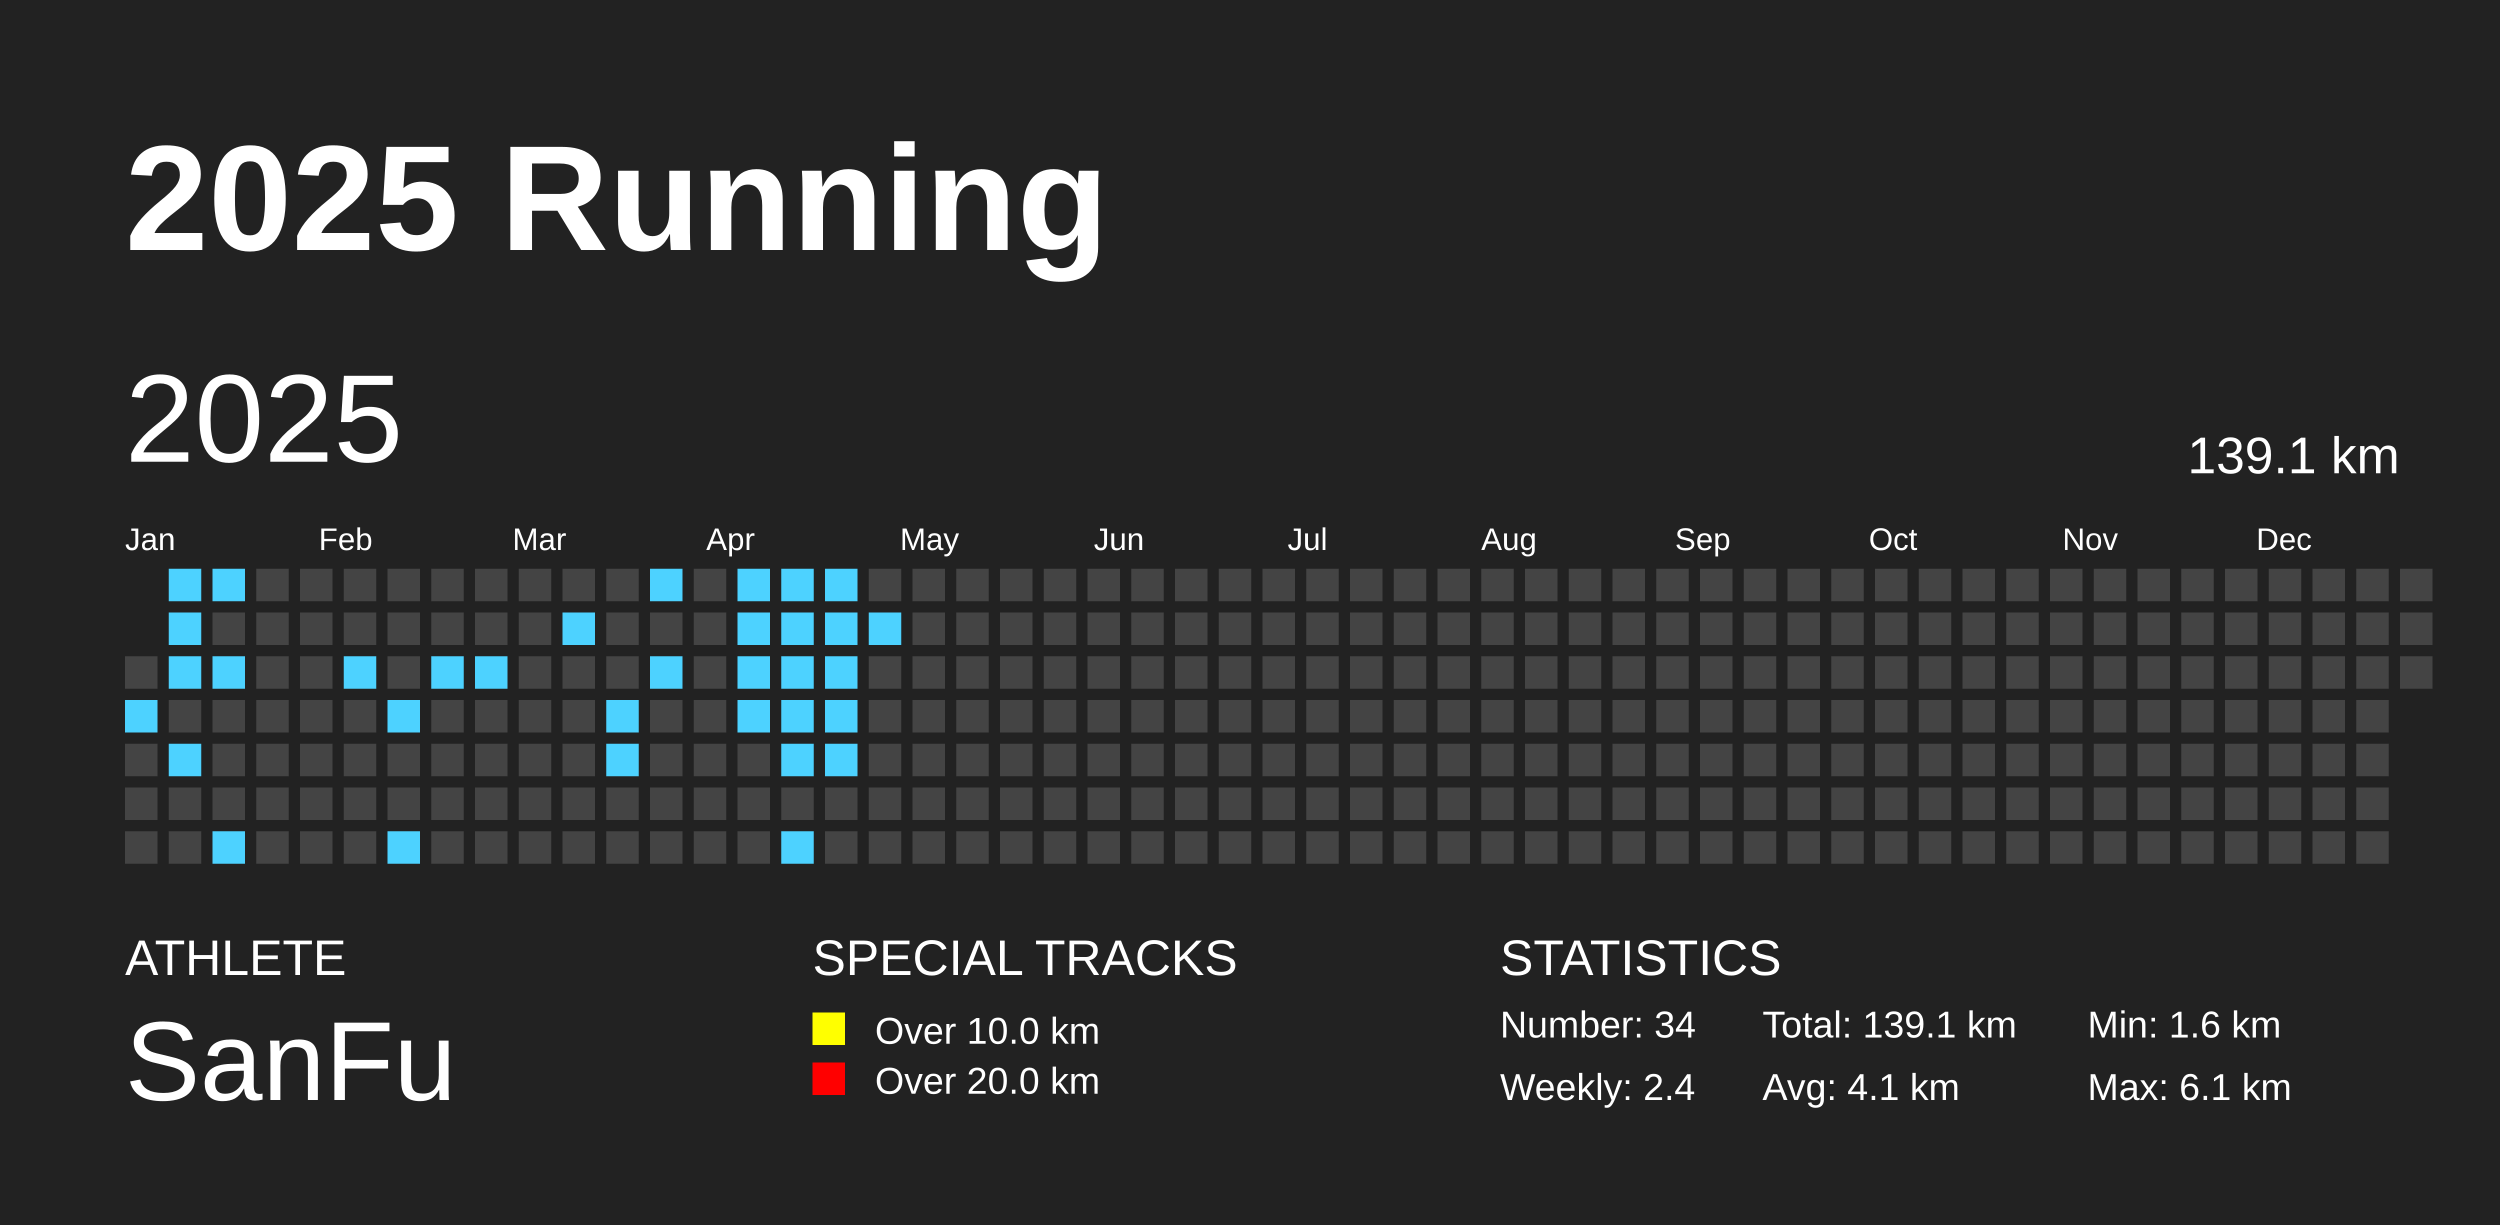
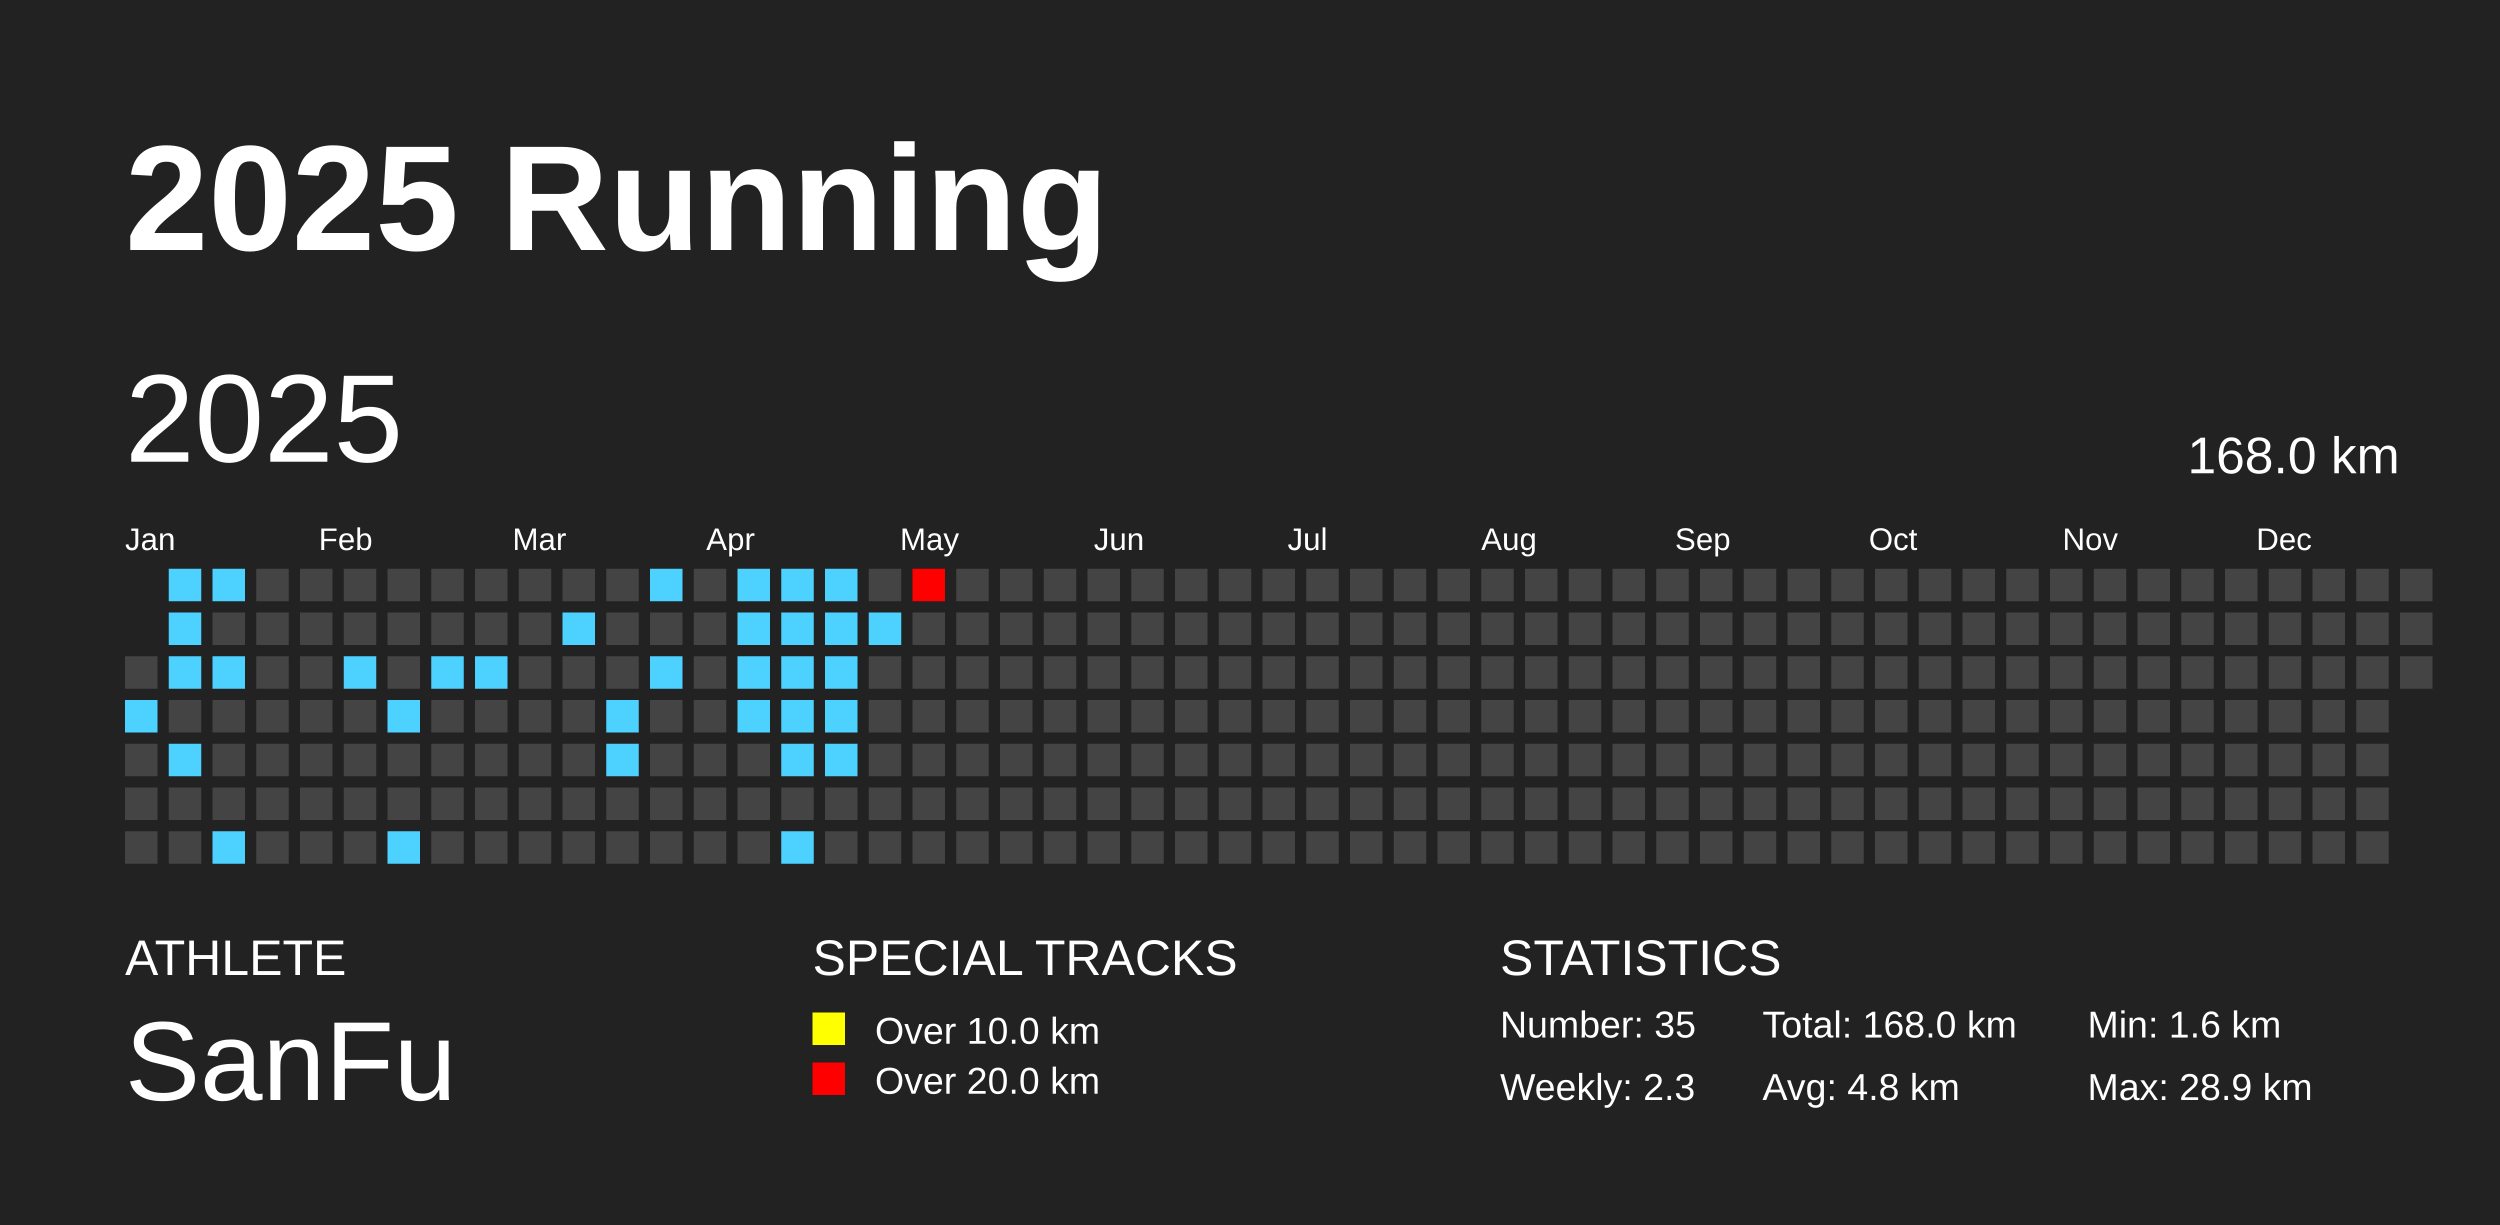
<svg xmlns="http://www.w3.org/2000/svg" baseProfile="full" height="98mm" version="1.1" viewBox="0,0,200,98" width="200mm">
  <defs />
  <rect fill="#222222" height="98" width="200" x="0" y="0" />
  <text fill="#FFFFFF" style="font-size:12px; font-family:Arial; font-weight:bold;" x="10" y="20">2025 Running</text>
  <text fill="#FFFFFF" style="font-size:4px; font-family:Arial" x="10" y="78">ATHLETE</text>
  <text fill="#FFFFFF" style="font-size:9px; font-family:Arial" x="10" y="88">SanFu</text>
  <text fill="#FFFFFF" style="font-size:4px; font-family:Arial" x="65" y="78">SPECIAL TRACKS</text>
  <rect fill="yellow" height="2.6" width="2.6" x="65" y="81" />
  <text fill="#FFFFFF" style="font-size:3px; font-family:Arial" x="70" y="83.5">Over 10.0 km</text>
  <rect fill="red" height="2.6" width="2.6" x="65" y="85" />
  <text fill="#FFFFFF" style="font-size:3px; font-family:Arial" x="70" y="87.5">Over 20.0 km</text>
  <text fill="#FFFFFF" style="font-size:4px; font-family:Arial" x="120" y="78">STATISTICS</text>
-   <text fill="#FFFFFF" style="font-size:3px; font-family:Arial" x="120" y="83">Number: 34</text>
-   <text fill="#FFFFFF" style="font-size:3px; font-family:Arial" x="120" y="88">Weekly: 2.4</text>
-   <text fill="#FFFFFF" style="font-size:3px; font-family:Arial" x="141" y="83">Total: 139.1 km</text>
-   <text fill="#FFFFFF" style="font-size:3px; font-family:Arial" x="141" y="88">Avg: 4.1 km</text>
+   <text fill="#FFFFFF" style="font-size:3px; font-family:Arial" x="120" y="83">Number: 35</text>
+   <text fill="#FFFFFF" style="font-size:3px; font-family:Arial" x="120" y="88">Weekly: 2.3</text>
+   <text fill="#FFFFFF" style="font-size:3px; font-family:Arial" x="141" y="83">Total: 168.0 km</text>
+   <text fill="#FFFFFF" style="font-size:3px; font-family:Arial" x="141" y="88">Avg: 4.8 km</text>
  <text fill="#FFFFFF" style="font-size:3px; font-family:Arial" x="167" y="83">Min: 1.6 km</text>
-   <text fill="#FFFFFF" style="font-size:3px; font-family:Arial" x="167" y="88">Max: 6.1 km</text>
+   <text fill="#FFFFFF" style="font-size:3px; font-family:Arial" x="167" y="88">Max: 28.9 km</text>
  <text dominant-baseline="hanging" fill="#FFFFFF" style="font-size:10.0px; font-family:Arial;" x="10" y="30">2025</text>
-   <text dominant-baseline="hanging" fill="#FFFFFF" style="font-size:4.125px; font-family:Arial;" x="175" y="35">139.1 km</text>
+   <text dominant-baseline="hanging" fill="#FFFFFF" style="font-size:4.125px; font-family:Arial;" x="175" y="35">168.0 km</text>
  <text fill="#FFFFFF" style="font-size:2.5px; font-family:Arial" x="10.0" y="44">Jan</text>
  <text fill="#FFFFFF" style="font-size:2.5px; font-family:Arial" x="25.5" y="44">Feb</text>
  <text fill="#FFFFFF" style="font-size:2.5px; font-family:Arial" x="41.0" y="44">Mar</text>
  <text fill="#FFFFFF" style="font-size:2.5px; font-family:Arial" x="56.5" y="44">Apr</text>
  <text fill="#FFFFFF" style="font-size:2.5px; font-family:Arial" x="72.0" y="44">May</text>
  <text fill="#FFFFFF" style="font-size:2.5px; font-family:Arial" x="87.5" y="44">Jun</text>
  <text fill="#FFFFFF" style="font-size:2.5px; font-family:Arial" x="103.0" y="44">Jul</text>
  <text fill="#FFFFFF" style="font-size:2.5px; font-family:Arial" x="118.5" y="44">Aug</text>
  <text fill="#FFFFFF" style="font-size:2.5px; font-family:Arial" x="134.0" y="44">Sep</text>
  <text fill="#FFFFFF" style="font-size:2.5px; font-family:Arial" x="149.5" y="44">Oct</text>
  <text fill="#FFFFFF" style="font-size:2.5px; font-family:Arial" x="165.0" y="44">Nov</text>
  <text fill="#FFFFFF" style="font-size:2.5px; font-family:Arial" x="180.5" y="44">Dec</text>
  <rect fill="#444444" height="2.6" width="2.6" x="10.0" y="52.5" />
-   <rect fill="#4DD2FF" height="2.6" width="2.6" x="10.0" y="56.0" />
+   <rect fill="#4dd2ff" height="2.6" width="2.6" x="10.0" y="56.0" />
  <rect fill="#444444" height="2.6" width="2.6" x="10.0" y="59.5" />
  <rect fill="#444444" height="2.6" width="2.6" x="10.0" y="63.0" />
  <rect fill="#444444" height="2.6" width="2.6" x="10.0" y="66.5" />
-   <rect fill="#4DD2FF" height="2.6" width="2.6" x="13.5" y="45.5" />
-   <rect fill="#4DD2FF" height="2.6" width="2.6" x="13.5" y="49.0" />
-   <rect fill="#4DD2FF" height="2.6" width="2.6" x="13.5" y="52.5" />
+   <rect fill="#4dd2ff" height="2.6" width="2.6" x="13.5" y="45.5" />
+   <rect fill="#4dd2ff" height="2.6" width="2.6" x="13.5" y="49.0" />
+   <rect fill="#4dd2ff" height="2.6" width="2.6" x="13.5" y="52.5" />
  <rect fill="#444444" height="2.6" width="2.6" x="13.5" y="56.0" />
-   <rect fill="#4DD2FF" height="2.6" width="2.6" x="13.5" y="59.5" />
+   <rect fill="#4dd2ff" height="2.6" width="2.6" x="13.5" y="59.5" />
  <rect fill="#444444" height="2.6" width="2.6" x="13.5" y="63.0" />
  <rect fill="#444444" height="2.6" width="2.6" x="13.5" y="66.5" />
-   <rect fill="#4DD2FF" height="2.6" width="2.6" x="17.0" y="45.5" />
+   <rect fill="#4dd2ff" height="2.6" width="2.6" x="17.0" y="45.5" />
  <rect fill="#444444" height="2.6" width="2.6" x="17.0" y="49.0" />
-   <rect fill="#4DD2FF" height="2.6" width="2.6" x="17.0" y="52.5" />
+   <rect fill="#4dd2ff" height="2.6" width="2.6" x="17.0" y="52.5" />
  <rect fill="#444444" height="2.6" width="2.6" x="17.0" y="56.0" />
  <rect fill="#444444" height="2.6" width="2.6" x="17.0" y="59.5" />
  <rect fill="#444444" height="2.6" width="2.6" x="17.0" y="63.0" />
-   <rect fill="#4DD2FF" height="2.6" width="2.6" x="17.0" y="66.5" />
+   <rect fill="#4dd2ff" height="2.6" width="2.6" x="17.0" y="66.5" />
  <rect fill="#444444" height="2.6" width="2.6" x="20.5" y="45.5" />
  <rect fill="#444444" height="2.6" width="2.6" x="20.5" y="49.0" />
  <rect fill="#444444" height="2.6" width="2.6" x="20.5" y="52.5" />
  <rect fill="#444444" height="2.6" width="2.6" x="20.5" y="56.0" />
  <rect fill="#444444" height="2.6" width="2.6" x="20.5" y="59.5" />
  <rect fill="#444444" height="2.6" width="2.6" x="20.5" y="63.0" />
  <rect fill="#444444" height="2.6" width="2.6" x="20.5" y="66.5" />
  <rect fill="#444444" height="2.6" width="2.6" x="24.0" y="45.5" />
  <rect fill="#444444" height="2.6" width="2.6" x="24.0" y="49.0" />
  <rect fill="#444444" height="2.6" width="2.6" x="24.0" y="52.5" />
  <rect fill="#444444" height="2.6" width="2.6" x="24.0" y="56.0" />
  <rect fill="#444444" height="2.6" width="2.6" x="24.0" y="59.5" />
  <rect fill="#444444" height="2.6" width="2.6" x="24.0" y="63.0" />
  <rect fill="#444444" height="2.6" width="2.6" x="24.0" y="66.5" />
  <rect fill="#444444" height="2.6" width="2.6" x="27.5" y="45.5" />
  <rect fill="#444444" height="2.6" width="2.6" x="27.5" y="49.0" />
-   <rect fill="#4DD2FF" height="2.6" width="2.6" x="27.5" y="52.5" />
+   <rect fill="#4dd2ff" height="2.6" width="2.6" x="27.5" y="52.5" />
  <rect fill="#444444" height="2.6" width="2.6" x="27.5" y="56.0" />
  <rect fill="#444444" height="2.6" width="2.6" x="27.5" y="59.5" />
  <rect fill="#444444" height="2.6" width="2.6" x="27.5" y="63.0" />
  <rect fill="#444444" height="2.6" width="2.6" x="27.5" y="66.5" />
  <rect fill="#444444" height="2.6" width="2.6" x="31.0" y="45.5" />
  <rect fill="#444444" height="2.6" width="2.6" x="31.0" y="49.0" />
  <rect fill="#444444" height="2.6" width="2.6" x="31.0" y="52.5" />
-   <rect fill="#4DD2FF" height="2.6" width="2.6" x="31.0" y="56.0" />
+   <rect fill="#4dd2ff" height="2.6" width="2.6" x="31.0" y="56.0" />
  <rect fill="#444444" height="2.6" width="2.6" x="31.0" y="59.5" />
  <rect fill="#444444" height="2.6" width="2.6" x="31.0" y="63.0" />
-   <rect fill="#4DD2FF" height="2.6" width="2.6" x="31.0" y="66.5" />
+   <rect fill="#4dd2ff" height="2.6" width="2.6" x="31.0" y="66.5" />
  <rect fill="#444444" height="2.6" width="2.6" x="34.5" y="45.5" />
  <rect fill="#444444" height="2.6" width="2.6" x="34.5" y="49.0" />
-   <rect fill="#4DD2FF" height="2.6" width="2.6" x="34.5" y="52.5" />
+   <rect fill="#4dd2ff" height="2.6" width="2.6" x="34.5" y="52.5" />
  <rect fill="#444444" height="2.6" width="2.6" x="34.5" y="56.0" />
  <rect fill="#444444" height="2.6" width="2.6" x="34.5" y="59.5" />
  <rect fill="#444444" height="2.6" width="2.6" x="34.5" y="63.0" />
  <rect fill="#444444" height="2.6" width="2.6" x="34.5" y="66.5" />
  <rect fill="#444444" height="2.6" width="2.6" x="38.0" y="45.5" />
  <rect fill="#444444" height="2.6" width="2.6" x="38.0" y="49.0" />
-   <rect fill="#4DD2FF" height="2.6" width="2.6" x="38.0" y="52.5" />
+   <rect fill="#4dd2ff" height="2.6" width="2.6" x="38.0" y="52.5" />
  <rect fill="#444444" height="2.6" width="2.6" x="38.0" y="56.0" />
  <rect fill="#444444" height="2.6" width="2.6" x="38.0" y="59.5" />
  <rect fill="#444444" height="2.6" width="2.6" x="38.0" y="63.0" />
  <rect fill="#444444" height="2.6" width="2.6" x="38.0" y="66.5" />
  <rect fill="#444444" height="2.6" width="2.6" x="41.5" y="45.5" />
  <rect fill="#444444" height="2.6" width="2.6" x="41.5" y="49.0" />
  <rect fill="#444444" height="2.6" width="2.6" x="41.5" y="52.5" />
  <rect fill="#444444" height="2.6" width="2.6" x="41.5" y="56.0" />
  <rect fill="#444444" height="2.6" width="2.6" x="41.5" y="59.5" />
  <rect fill="#444444" height="2.6" width="2.6" x="41.5" y="63.0" />
  <rect fill="#444444" height="2.6" width="2.6" x="41.5" y="66.5" />
  <rect fill="#444444" height="2.6" width="2.6" x="45.0" y="45.5" />
-   <rect fill="#4DD2FF" height="2.6" width="2.6" x="45.0" y="49.0" />
+   <rect fill="#4dd2ff" height="2.6" width="2.6" x="45.0" y="49.0" />
  <rect fill="#444444" height="2.6" width="2.6" x="45.0" y="52.5" />
  <rect fill="#444444" height="2.6" width="2.6" x="45.0" y="56.0" />
  <rect fill="#444444" height="2.6" width="2.6" x="45.0" y="59.5" />
  <rect fill="#444444" height="2.6" width="2.6" x="45.0" y="63.0" />
  <rect fill="#444444" height="2.6" width="2.6" x="45.0" y="66.5" />
  <rect fill="#444444" height="2.6" width="2.6" x="48.5" y="45.5" />
  <rect fill="#444444" height="2.6" width="2.6" x="48.5" y="49.0" />
  <rect fill="#444444" height="2.6" width="2.6" x="48.5" y="52.5" />
-   <rect fill="#4DD2FF" height="2.6" width="2.6" x="48.5" y="56.0" />
-   <rect fill="#4DD2FF" height="2.6" width="2.6" x="48.5" y="59.5" />
+   <rect fill="#4dd2ff" height="2.6" width="2.6" x="48.5" y="56.0" />
+   <rect fill="#4dd2ff" height="2.6" width="2.6" x="48.5" y="59.5" />
  <rect fill="#444444" height="2.6" width="2.6" x="48.5" y="63.0" />
  <rect fill="#444444" height="2.6" width="2.6" x="48.5" y="66.5" />
-   <rect fill="#4DD2FF" height="2.6" width="2.6" x="52.0" y="45.5" />
+   <rect fill="#4dd2ff" height="2.6" width="2.6" x="52.0" y="45.5" />
  <rect fill="#444444" height="2.6" width="2.6" x="52.0" y="49.0" />
-   <rect fill="#4DD2FF" height="2.6" width="2.6" x="52.0" y="52.5" />
+   <rect fill="#4dd2ff" height="2.6" width="2.6" x="52.0" y="52.5" />
  <rect fill="#444444" height="2.6" width="2.6" x="52.0" y="56.0" />
  <rect fill="#444444" height="2.6" width="2.6" x="52.0" y="59.5" />
  <rect fill="#444444" height="2.6" width="2.6" x="52.0" y="63.0" />
  <rect fill="#444444" height="2.6" width="2.6" x="52.0" y="66.5" />
  <rect fill="#444444" height="2.6" width="2.6" x="55.5" y="45.5" />
  <rect fill="#444444" height="2.6" width="2.6" x="55.5" y="49.0" />
  <rect fill="#444444" height="2.6" width="2.6" x="55.5" y="52.5" />
  <rect fill="#444444" height="2.6" width="2.6" x="55.5" y="56.0" />
  <rect fill="#444444" height="2.6" width="2.6" x="55.5" y="59.5" />
  <rect fill="#444444" height="2.6" width="2.6" x="55.5" y="63.0" />
  <rect fill="#444444" height="2.6" width="2.6" x="55.5" y="66.5" />
-   <rect fill="#4DD2FF" height="2.6" width="2.6" x="59.0" y="45.5" />
-   <rect fill="#4DD2FF" height="2.6" width="2.6" x="59.0" y="49.0" />
-   <rect fill="#4DD2FF" height="2.6" width="2.6" x="59.0" y="52.5" />
-   <rect fill="#4DD2FF" height="2.6" width="2.6" x="59.0" y="56.0" />
+   <rect fill="#4dd2ff" height="2.6" width="2.6" x="59.0" y="45.5" />
+   <rect fill="#4dd2ff" height="2.6" width="2.6" x="59.0" y="49.0" />
+   <rect fill="#4dd2ff" height="2.6" width="2.6" x="59.0" y="52.5" />
+   <rect fill="#4dd2ff" height="2.6" width="2.6" x="59.0" y="56.0" />
  <rect fill="#444444" height="2.6" width="2.6" x="59.0" y="59.5" />
  <rect fill="#444444" height="2.6" width="2.6" x="59.0" y="63.0" />
  <rect fill="#444444" height="2.6" width="2.6" x="59.0" y="66.5" />
-   <rect fill="#4DD2FF" height="2.6" width="2.6" x="62.5" y="45.5" />
-   <rect fill="#4DD2FF" height="2.6" width="2.6" x="62.5" y="49.0" />
-   <rect fill="#4DD2FF" height="2.6" width="2.6" x="62.5" y="52.5" />
-   <rect fill="#4DD2FF" height="2.6" width="2.6" x="62.5" y="56.0" />
-   <rect fill="#4DD2FF" height="2.6" width="2.6" x="62.5" y="59.5" />
+   <rect fill="#4dd2ff" height="2.6" width="2.6" x="62.5" y="45.5" />
+   <rect fill="#4dd2ff" height="2.6" width="2.6" x="62.5" y="49.0" />
+   <rect fill="#4dd2ff" height="2.6" width="2.6" x="62.5" y="52.5" />
+   <rect fill="#4dd2ff" height="2.6" width="2.6" x="62.5" y="56.0" />
+   <rect fill="#4dd2ff" height="2.6" width="2.6" x="62.5" y="59.5" />
  <rect fill="#444444" height="2.6" width="2.6" x="62.5" y="63.0" />
-   <rect fill="#4DD2FF" height="2.6" width="2.6" x="62.5" y="66.5" />
-   <rect fill="#4DD2FF" height="2.6" width="2.6" x="66.0" y="45.5" />
-   <rect fill="#4DD2FF" height="2.6" width="2.6" x="66.0" y="49.0" />
-   <rect fill="#4DD2FF" height="2.6" width="2.6" x="66.0" y="52.5" />
-   <rect fill="#4DD2FF" height="2.6" width="2.6" x="66.0" y="56.0" />
-   <rect fill="#4DD2FF" height="2.6" width="2.6" x="66.0" y="59.5" />
+   <rect fill="#4dd2ff" height="2.6" width="2.6" x="62.5" y="66.5" />
+   <rect fill="#4dd2ff" height="2.6" width="2.6" x="66.0" y="45.5" />
+   <rect fill="#4dd2ff" height="2.6" width="2.6" x="66.0" y="49.0" />
+   <rect fill="#4dd2ff" height="2.6" width="2.6" x="66.0" y="52.5" />
+   <rect fill="#4dd2ff" height="2.6" width="2.6" x="66.0" y="56.0" />
+   <rect fill="#4dd2ff" height="2.6" width="2.6" x="66.0" y="59.5" />
  <rect fill="#444444" height="2.6" width="2.6" x="66.0" y="63.0" />
  <rect fill="#444444" height="2.6" width="2.6" x="66.0" y="66.5" />
  <rect fill="#444444" height="2.6" width="2.6" x="69.5" y="45.5" />
-   <rect fill="#4DD2FF" height="2.6" width="2.6" x="69.5" y="49.0" />
+   <rect fill="#4dd2ff" height="2.6" width="2.6" x="69.5" y="49.0" />
  <rect fill="#444444" height="2.6" width="2.6" x="69.5" y="52.5" />
  <rect fill="#444444" height="2.6" width="2.6" x="69.5" y="56.0" />
  <rect fill="#444444" height="2.6" width="2.6" x="69.5" y="59.5" />
  <rect fill="#444444" height="2.6" width="2.6" x="69.5" y="63.0" />
  <rect fill="#444444" height="2.6" width="2.6" x="69.5" y="66.5" />
-   <rect fill="#444444" height="2.6" width="2.6" x="73.0" y="45.5" />
+   <rect fill="red" height="2.6" width="2.6" x="73.0" y="45.5" />
  <rect fill="#444444" height="2.6" width="2.6" x="73.0" y="49.0" />
  <rect fill="#444444" height="2.6" width="2.6" x="73.0" y="52.5" />
  <rect fill="#444444" height="2.6" width="2.6" x="73.0" y="56.0" />
  <rect fill="#444444" height="2.6" width="2.6" x="73.0" y="59.5" />
  <rect fill="#444444" height="2.6" width="2.6" x="73.0" y="63.0" />
  <rect fill="#444444" height="2.6" width="2.6" x="73.0" y="66.5" />
  <rect fill="#444444" height="2.6" width="2.6" x="76.5" y="45.5" />
  <rect fill="#444444" height="2.6" width="2.6" x="76.5" y="49.0" />
  <rect fill="#444444" height="2.6" width="2.6" x="76.5" y="52.5" />
  <rect fill="#444444" height="2.6" width="2.6" x="76.5" y="56.0" />
  <rect fill="#444444" height="2.6" width="2.6" x="76.5" y="59.5" />
  <rect fill="#444444" height="2.6" width="2.6" x="76.5" y="63.0" />
  <rect fill="#444444" height="2.6" width="2.6" x="76.5" y="66.5" />
  <rect fill="#444444" height="2.6" width="2.6" x="80.0" y="45.5" />
  <rect fill="#444444" height="2.6" width="2.6" x="80.0" y="49.0" />
  <rect fill="#444444" height="2.6" width="2.6" x="80.0" y="52.5" />
  <rect fill="#444444" height="2.6" width="2.6" x="80.0" y="56.0" />
  <rect fill="#444444" height="2.6" width="2.6" x="80.0" y="59.5" />
  <rect fill="#444444" height="2.6" width="2.6" x="80.0" y="63.0" />
  <rect fill="#444444" height="2.6" width="2.6" x="80.0" y="66.5" />
  <rect fill="#444444" height="2.6" width="2.6" x="83.5" y="45.5" />
  <rect fill="#444444" height="2.6" width="2.6" x="83.5" y="49.0" />
  <rect fill="#444444" height="2.6" width="2.6" x="83.5" y="52.5" />
  <rect fill="#444444" height="2.6" width="2.6" x="83.5" y="56.0" />
  <rect fill="#444444" height="2.6" width="2.6" x="83.5" y="59.5" />
  <rect fill="#444444" height="2.6" width="2.6" x="83.5" y="63.0" />
  <rect fill="#444444" height="2.6" width="2.6" x="83.5" y="66.5" />
  <rect fill="#444444" height="2.6" width="2.6" x="87.0" y="45.5" />
  <rect fill="#444444" height="2.6" width="2.6" x="87.0" y="49.0" />
  <rect fill="#444444" height="2.6" width="2.6" x="87.0" y="52.5" />
  <rect fill="#444444" height="2.6" width="2.6" x="87.0" y="56.0" />
  <rect fill="#444444" height="2.6" width="2.6" x="87.0" y="59.5" />
  <rect fill="#444444" height="2.6" width="2.6" x="87.0" y="63.0" />
  <rect fill="#444444" height="2.6" width="2.6" x="87.0" y="66.5" />
  <rect fill="#444444" height="2.6" width="2.6" x="90.5" y="45.5" />
  <rect fill="#444444" height="2.6" width="2.6" x="90.5" y="49.0" />
  <rect fill="#444444" height="2.6" width="2.6" x="90.5" y="52.5" />
  <rect fill="#444444" height="2.6" width="2.6" x="90.5" y="56.0" />
  <rect fill="#444444" height="2.6" width="2.6" x="90.5" y="59.5" />
  <rect fill="#444444" height="2.6" width="2.6" x="90.5" y="63.0" />
  <rect fill="#444444" height="2.6" width="2.6" x="90.5" y="66.5" />
  <rect fill="#444444" height="2.6" width="2.6" x="94.0" y="45.5" />
  <rect fill="#444444" height="2.6" width="2.6" x="94.0" y="49.0" />
  <rect fill="#444444" height="2.6" width="2.6" x="94.0" y="52.5" />
  <rect fill="#444444" height="2.6" width="2.6" x="94.0" y="56.0" />
  <rect fill="#444444" height="2.6" width="2.6" x="94.0" y="59.5" />
  <rect fill="#444444" height="2.6" width="2.6" x="94.0" y="63.0" />
  <rect fill="#444444" height="2.6" width="2.6" x="94.0" y="66.5" />
  <rect fill="#444444" height="2.6" width="2.6" x="97.5" y="45.5" />
  <rect fill="#444444" height="2.6" width="2.6" x="97.5" y="49.0" />
  <rect fill="#444444" height="2.6" width="2.6" x="97.5" y="52.5" />
  <rect fill="#444444" height="2.6" width="2.6" x="97.5" y="56.0" />
  <rect fill="#444444" height="2.6" width="2.6" x="97.5" y="59.5" />
  <rect fill="#444444" height="2.6" width="2.6" x="97.5" y="63.0" />
  <rect fill="#444444" height="2.6" width="2.6" x="97.5" y="66.5" />
  <rect fill="#444444" height="2.6" width="2.6" x="101.0" y="45.5" />
  <rect fill="#444444" height="2.6" width="2.6" x="101.0" y="49.0" />
  <rect fill="#444444" height="2.6" width="2.6" x="101.0" y="52.5" />
  <rect fill="#444444" height="2.6" width="2.6" x="101.0" y="56.0" />
  <rect fill="#444444" height="2.6" width="2.6" x="101.0" y="59.5" />
  <rect fill="#444444" height="2.6" width="2.6" x="101.0" y="63.0" />
  <rect fill="#444444" height="2.6" width="2.6" x="101.0" y="66.5" />
  <rect fill="#444444" height="2.6" width="2.6" x="104.5" y="45.5" />
  <rect fill="#444444" height="2.6" width="2.6" x="104.5" y="49.0" />
  <rect fill="#444444" height="2.6" width="2.6" x="104.5" y="52.5" />
  <rect fill="#444444" height="2.6" width="2.6" x="104.5" y="56.0" />
  <rect fill="#444444" height="2.6" width="2.6" x="104.5" y="59.5" />
  <rect fill="#444444" height="2.6" width="2.6" x="104.5" y="63.0" />
  <rect fill="#444444" height="2.6" width="2.6" x="104.5" y="66.5" />
  <rect fill="#444444" height="2.6" width="2.6" x="108.0" y="45.5" />
  <rect fill="#444444" height="2.6" width="2.6" x="108.0" y="49.0" />
  <rect fill="#444444" height="2.6" width="2.6" x="108.0" y="52.5" />
  <rect fill="#444444" height="2.6" width="2.6" x="108.0" y="56.0" />
  <rect fill="#444444" height="2.6" width="2.6" x="108.0" y="59.5" />
  <rect fill="#444444" height="2.6" width="2.6" x="108.0" y="63.0" />
  <rect fill="#444444" height="2.6" width="2.6" x="108.0" y="66.5" />
  <rect fill="#444444" height="2.6" width="2.6" x="111.5" y="45.5" />
  <rect fill="#444444" height="2.6" width="2.6" x="111.5" y="49.0" />
  <rect fill="#444444" height="2.6" width="2.6" x="111.5" y="52.5" />
  <rect fill="#444444" height="2.6" width="2.6" x="111.5" y="56.0" />
  <rect fill="#444444" height="2.6" width="2.6" x="111.5" y="59.5" />
  <rect fill="#444444" height="2.6" width="2.6" x="111.5" y="63.0" />
  <rect fill="#444444" height="2.6" width="2.6" x="111.5" y="66.5" />
  <rect fill="#444444" height="2.6" width="2.6" x="115.0" y="45.5" />
  <rect fill="#444444" height="2.6" width="2.6" x="115.0" y="49.0" />
  <rect fill="#444444" height="2.6" width="2.6" x="115.0" y="52.5" />
  <rect fill="#444444" height="2.6" width="2.6" x="115.0" y="56.0" />
  <rect fill="#444444" height="2.6" width="2.6" x="115.0" y="59.5" />
  <rect fill="#444444" height="2.6" width="2.6" x="115.0" y="63.0" />
  <rect fill="#444444" height="2.6" width="2.6" x="115.0" y="66.5" />
  <rect fill="#444444" height="2.6" width="2.6" x="118.5" y="45.5" />
  <rect fill="#444444" height="2.6" width="2.6" x="118.5" y="49.0" />
  <rect fill="#444444" height="2.6" width="2.6" x="118.5" y="52.5" />
  <rect fill="#444444" height="2.6" width="2.6" x="118.5" y="56.0" />
  <rect fill="#444444" height="2.6" width="2.6" x="118.5" y="59.5" />
  <rect fill="#444444" height="2.6" width="2.6" x="118.5" y="63.0" />
  <rect fill="#444444" height="2.6" width="2.6" x="118.5" y="66.5" />
  <rect fill="#444444" height="2.6" width="2.6" x="122.0" y="45.5" />
  <rect fill="#444444" height="2.6" width="2.6" x="122.0" y="49.0" />
  <rect fill="#444444" height="2.6" width="2.6" x="122.0" y="52.5" />
  <rect fill="#444444" height="2.6" width="2.6" x="122.0" y="56.0" />
  <rect fill="#444444" height="2.6" width="2.6" x="122.0" y="59.5" />
  <rect fill="#444444" height="2.6" width="2.6" x="122.0" y="63.0" />
  <rect fill="#444444" height="2.6" width="2.6" x="122.0" y="66.5" />
  <rect fill="#444444" height="2.6" width="2.6" x="125.5" y="45.5" />
  <rect fill="#444444" height="2.6" width="2.6" x="125.5" y="49.0" />
  <rect fill="#444444" height="2.6" width="2.6" x="125.5" y="52.5" />
  <rect fill="#444444" height="2.6" width="2.6" x="125.5" y="56.0" />
  <rect fill="#444444" height="2.6" width="2.6" x="125.5" y="59.5" />
  <rect fill="#444444" height="2.6" width="2.6" x="125.5" y="63.0" />
  <rect fill="#444444" height="2.6" width="2.6" x="125.5" y="66.5" />
  <rect fill="#444444" height="2.6" width="2.6" x="129.0" y="45.5" />
  <rect fill="#444444" height="2.6" width="2.6" x="129.0" y="49.0" />
  <rect fill="#444444" height="2.6" width="2.6" x="129.0" y="52.5" />
  <rect fill="#444444" height="2.6" width="2.6" x="129.0" y="56.0" />
  <rect fill="#444444" height="2.6" width="2.6" x="129.0" y="59.5" />
  <rect fill="#444444" height="2.6" width="2.6" x="129.0" y="63.0" />
  <rect fill="#444444" height="2.6" width="2.6" x="129.0" y="66.5" />
  <rect fill="#444444" height="2.6" width="2.6" x="132.5" y="45.5" />
  <rect fill="#444444" height="2.6" width="2.6" x="132.5" y="49.0" />
  <rect fill="#444444" height="2.6" width="2.6" x="132.5" y="52.5" />
  <rect fill="#444444" height="2.6" width="2.6" x="132.5" y="56.0" />
  <rect fill="#444444" height="2.6" width="2.6" x="132.5" y="59.5" />
  <rect fill="#444444" height="2.6" width="2.6" x="132.5" y="63.0" />
  <rect fill="#444444" height="2.6" width="2.6" x="132.5" y="66.5" />
  <rect fill="#444444" height="2.6" width="2.6" x="136.0" y="45.5" />
  <rect fill="#444444" height="2.6" width="2.6" x="136.0" y="49.0" />
  <rect fill="#444444" height="2.6" width="2.6" x="136.0" y="52.5" />
  <rect fill="#444444" height="2.6" width="2.6" x="136.0" y="56.0" />
  <rect fill="#444444" height="2.6" width="2.6" x="136.0" y="59.5" />
  <rect fill="#444444" height="2.6" width="2.6" x="136.0" y="63.0" />
  <rect fill="#444444" height="2.6" width="2.6" x="136.0" y="66.5" />
  <rect fill="#444444" height="2.6" width="2.6" x="139.5" y="45.5" />
  <rect fill="#444444" height="2.6" width="2.6" x="139.5" y="49.0" />
  <rect fill="#444444" height="2.6" width="2.6" x="139.5" y="52.5" />
  <rect fill="#444444" height="2.6" width="2.6" x="139.5" y="56.0" />
  <rect fill="#444444" height="2.6" width="2.6" x="139.5" y="59.5" />
  <rect fill="#444444" height="2.6" width="2.6" x="139.5" y="63.0" />
  <rect fill="#444444" height="2.6" width="2.6" x="139.5" y="66.5" />
  <rect fill="#444444" height="2.6" width="2.6" x="143.0" y="45.5" />
  <rect fill="#444444" height="2.6" width="2.6" x="143.0" y="49.0" />
  <rect fill="#444444" height="2.6" width="2.6" x="143.0" y="52.5" />
  <rect fill="#444444" height="2.6" width="2.6" x="143.0" y="56.0" />
  <rect fill="#444444" height="2.6" width="2.6" x="143.0" y="59.5" />
  <rect fill="#444444" height="2.6" width="2.6" x="143.0" y="63.0" />
  <rect fill="#444444" height="2.6" width="2.6" x="143.0" y="66.5" />
  <rect fill="#444444" height="2.6" width="2.6" x="146.5" y="45.5" />
  <rect fill="#444444" height="2.6" width="2.6" x="146.5" y="49.0" />
  <rect fill="#444444" height="2.6" width="2.6" x="146.5" y="52.5" />
  <rect fill="#444444" height="2.6" width="2.6" x="146.5" y="56.0" />
  <rect fill="#444444" height="2.6" width="2.6" x="146.5" y="59.5" />
  <rect fill="#444444" height="2.6" width="2.6" x="146.5" y="63.0" />
  <rect fill="#444444" height="2.6" width="2.6" x="146.5" y="66.5" />
  <rect fill="#444444" height="2.6" width="2.6" x="150.0" y="45.5" />
  <rect fill="#444444" height="2.6" width="2.6" x="150.0" y="49.0" />
  <rect fill="#444444" height="2.6" width="2.6" x="150.0" y="52.5" />
  <rect fill="#444444" height="2.6" width="2.6" x="150.0" y="56.0" />
  <rect fill="#444444" height="2.6" width="2.6" x="150.0" y="59.5" />
  <rect fill="#444444" height="2.6" width="2.6" x="150.0" y="63.0" />
  <rect fill="#444444" height="2.6" width="2.6" x="150.0" y="66.5" />
  <rect fill="#444444" height="2.6" width="2.6" x="153.5" y="45.5" />
  <rect fill="#444444" height="2.6" width="2.6" x="153.5" y="49.0" />
  <rect fill="#444444" height="2.6" width="2.6" x="153.5" y="52.5" />
  <rect fill="#444444" height="2.6" width="2.6" x="153.5" y="56.0" />
  <rect fill="#444444" height="2.6" width="2.6" x="153.5" y="59.5" />
  <rect fill="#444444" height="2.6" width="2.6" x="153.5" y="63.0" />
  <rect fill="#444444" height="2.6" width="2.6" x="153.5" y="66.5" />
  <rect fill="#444444" height="2.6" width="2.6" x="157.0" y="45.5" />
  <rect fill="#444444" height="2.6" width="2.6" x="157.0" y="49.0" />
  <rect fill="#444444" height="2.6" width="2.6" x="157.0" y="52.5" />
  <rect fill="#444444" height="2.6" width="2.6" x="157.0" y="56.0" />
  <rect fill="#444444" height="2.6" width="2.6" x="157.0" y="59.5" />
  <rect fill="#444444" height="2.6" width="2.6" x="157.0" y="63.0" />
  <rect fill="#444444" height="2.6" width="2.6" x="157.0" y="66.5" />
  <rect fill="#444444" height="2.6" width="2.6" x="160.5" y="45.5" />
  <rect fill="#444444" height="2.6" width="2.6" x="160.5" y="49.0" />
  <rect fill="#444444" height="2.6" width="2.6" x="160.5" y="52.5" />
  <rect fill="#444444" height="2.6" width="2.6" x="160.5" y="56.0" />
  <rect fill="#444444" height="2.6" width="2.6" x="160.5" y="59.5" />
  <rect fill="#444444" height="2.6" width="2.6" x="160.5" y="63.0" />
  <rect fill="#444444" height="2.6" width="2.6" x="160.5" y="66.5" />
  <rect fill="#444444" height="2.6" width="2.6" x="164.0" y="45.5" />
  <rect fill="#444444" height="2.6" width="2.6" x="164.0" y="49.0" />
  <rect fill="#444444" height="2.6" width="2.6" x="164.0" y="52.5" />
  <rect fill="#444444" height="2.6" width="2.6" x="164.0" y="56.0" />
  <rect fill="#444444" height="2.6" width="2.6" x="164.0" y="59.5" />
  <rect fill="#444444" height="2.6" width="2.6" x="164.0" y="63.0" />
  <rect fill="#444444" height="2.6" width="2.6" x="164.0" y="66.5" />
  <rect fill="#444444" height="2.6" width="2.6" x="167.5" y="45.5" />
  <rect fill="#444444" height="2.6" width="2.6" x="167.5" y="49.0" />
  <rect fill="#444444" height="2.6" width="2.6" x="167.5" y="52.5" />
  <rect fill="#444444" height="2.6" width="2.6" x="167.5" y="56.0" />
  <rect fill="#444444" height="2.6" width="2.6" x="167.5" y="59.5" />
  <rect fill="#444444" height="2.6" width="2.6" x="167.5" y="63.0" />
  <rect fill="#444444" height="2.6" width="2.6" x="167.5" y="66.5" />
  <rect fill="#444444" height="2.6" width="2.6" x="171.0" y="45.5" />
  <rect fill="#444444" height="2.6" width="2.6" x="171.0" y="49.0" />
  <rect fill="#444444" height="2.6" width="2.6" x="171.0" y="52.5" />
  <rect fill="#444444" height="2.6" width="2.6" x="171.0" y="56.0" />
  <rect fill="#444444" height="2.6" width="2.6" x="171.0" y="59.5" />
  <rect fill="#444444" height="2.6" width="2.6" x="171.0" y="63.0" />
  <rect fill="#444444" height="2.6" width="2.6" x="171.0" y="66.5" />
  <rect fill="#444444" height="2.6" width="2.6" x="174.5" y="45.5" />
  <rect fill="#444444" height="2.6" width="2.6" x="174.5" y="49.0" />
  <rect fill="#444444" height="2.6" width="2.6" x="174.5" y="52.5" />
  <rect fill="#444444" height="2.6" width="2.6" x="174.5" y="56.0" />
  <rect fill="#444444" height="2.6" width="2.6" x="174.5" y="59.5" />
  <rect fill="#444444" height="2.6" width="2.6" x="174.5" y="63.0" />
  <rect fill="#444444" height="2.6" width="2.6" x="174.5" y="66.5" />
  <rect fill="#444444" height="2.6" width="2.6" x="178.0" y="45.5" />
  <rect fill="#444444" height="2.6" width="2.6" x="178.0" y="49.0" />
  <rect fill="#444444" height="2.6" width="2.6" x="178.0" y="52.5" />
  <rect fill="#444444" height="2.6" width="2.6" x="178.0" y="56.0" />
  <rect fill="#444444" height="2.6" width="2.6" x="178.0" y="59.5" />
  <rect fill="#444444" height="2.6" width="2.6" x="178.0" y="63.0" />
  <rect fill="#444444" height="2.6" width="2.6" x="178.0" y="66.5" />
  <rect fill="#444444" height="2.6" width="2.6" x="181.5" y="45.5" />
  <rect fill="#444444" height="2.6" width="2.6" x="181.5" y="49.0" />
  <rect fill="#444444" height="2.6" width="2.6" x="181.5" y="52.5" />
  <rect fill="#444444" height="2.6" width="2.6" x="181.5" y="56.0" />
  <rect fill="#444444" height="2.6" width="2.6" x="181.5" y="59.5" />
  <rect fill="#444444" height="2.6" width="2.6" x="181.5" y="63.0" />
  <rect fill="#444444" height="2.6" width="2.6" x="181.5" y="66.5" />
  <rect fill="#444444" height="2.6" width="2.6" x="185.0" y="45.5" />
  <rect fill="#444444" height="2.6" width="2.6" x="185.0" y="49.0" />
  <rect fill="#444444" height="2.6" width="2.6" x="185.0" y="52.5" />
  <rect fill="#444444" height="2.6" width="2.6" x="185.0" y="56.0" />
  <rect fill="#444444" height="2.6" width="2.6" x="185.0" y="59.5" />
  <rect fill="#444444" height="2.6" width="2.6" x="185.0" y="63.0" />
  <rect fill="#444444" height="2.6" width="2.6" x="185.0" y="66.5" />
  <rect fill="#444444" height="2.6" width="2.6" x="188.5" y="45.5" />
  <rect fill="#444444" height="2.6" width="2.6" x="188.5" y="49.0" />
  <rect fill="#444444" height="2.6" width="2.6" x="188.5" y="52.5" />
  <rect fill="#444444" height="2.6" width="2.6" x="188.5" y="56.0" />
  <rect fill="#444444" height="2.6" width="2.6" x="188.5" y="59.5" />
  <rect fill="#444444" height="2.6" width="2.6" x="188.5" y="63.0" />
  <rect fill="#444444" height="2.6" width="2.6" x="188.5" y="66.5" />
  <rect fill="#444444" height="2.6" width="2.6" x="192.0" y="45.5" />
  <rect fill="#444444" height="2.6" width="2.6" x="192.0" y="49.0" />
  <rect fill="#444444" height="2.6" width="2.6" x="192.0" y="52.5" />
</svg>
